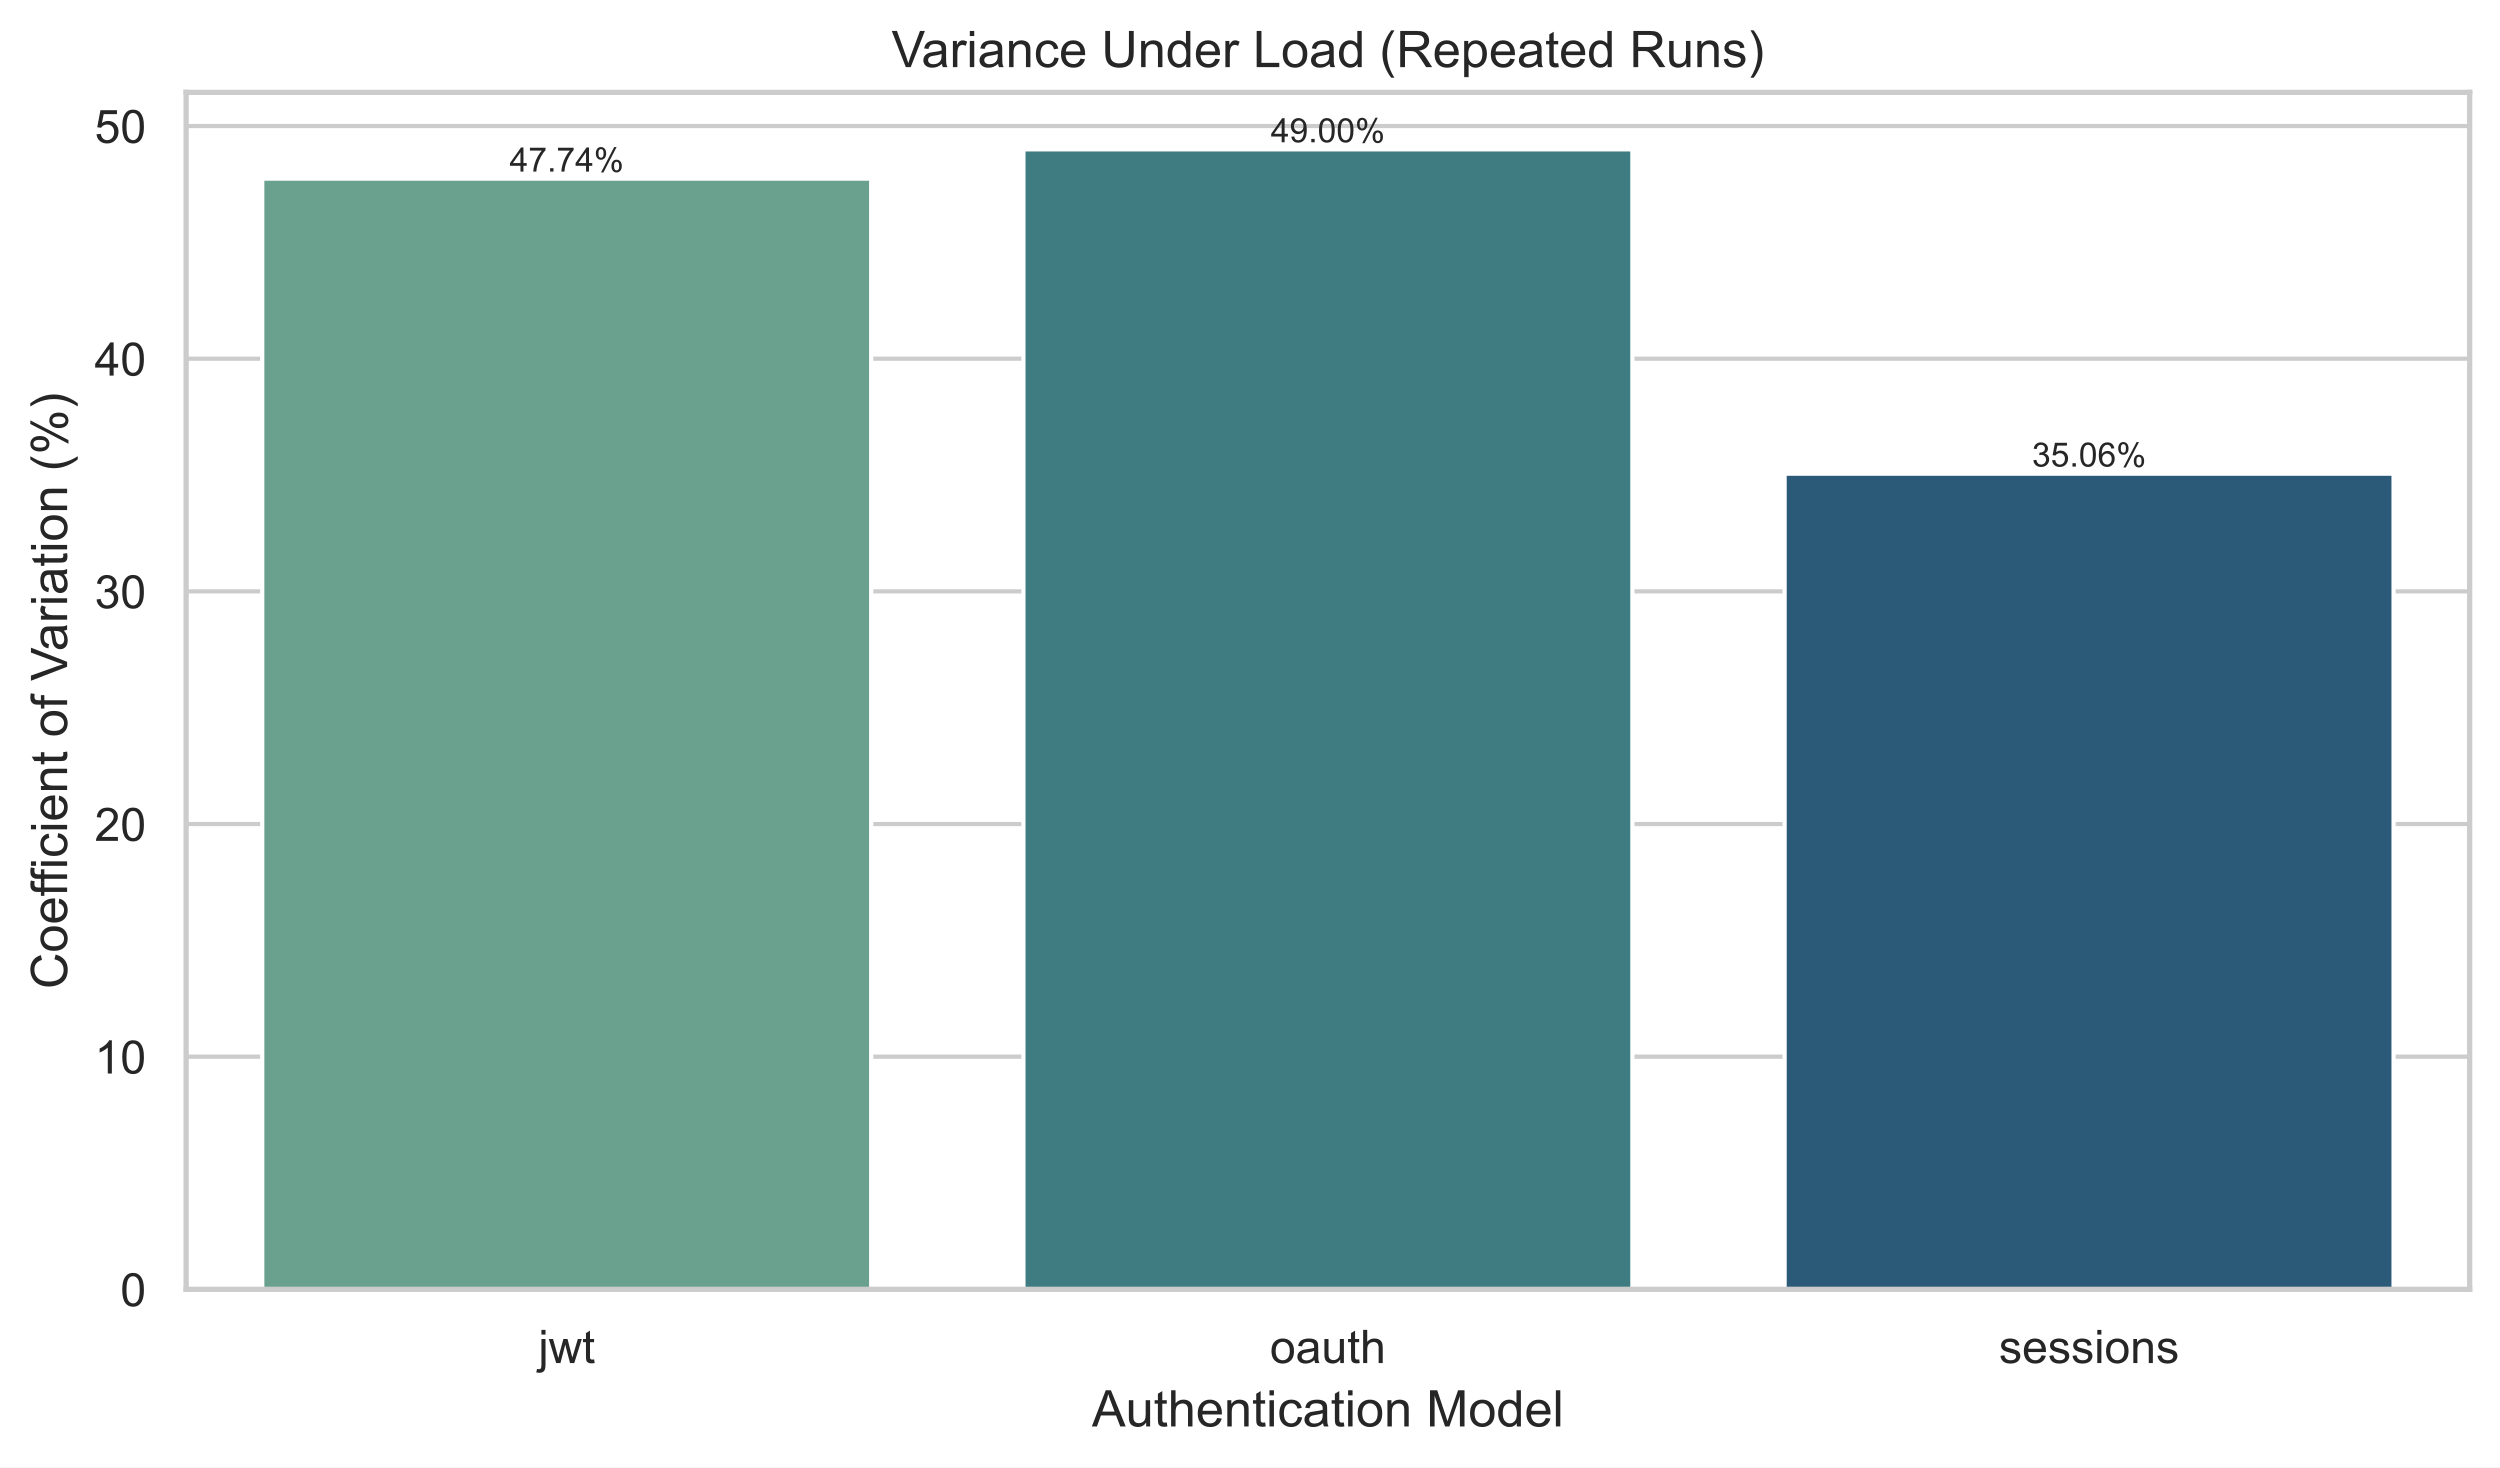
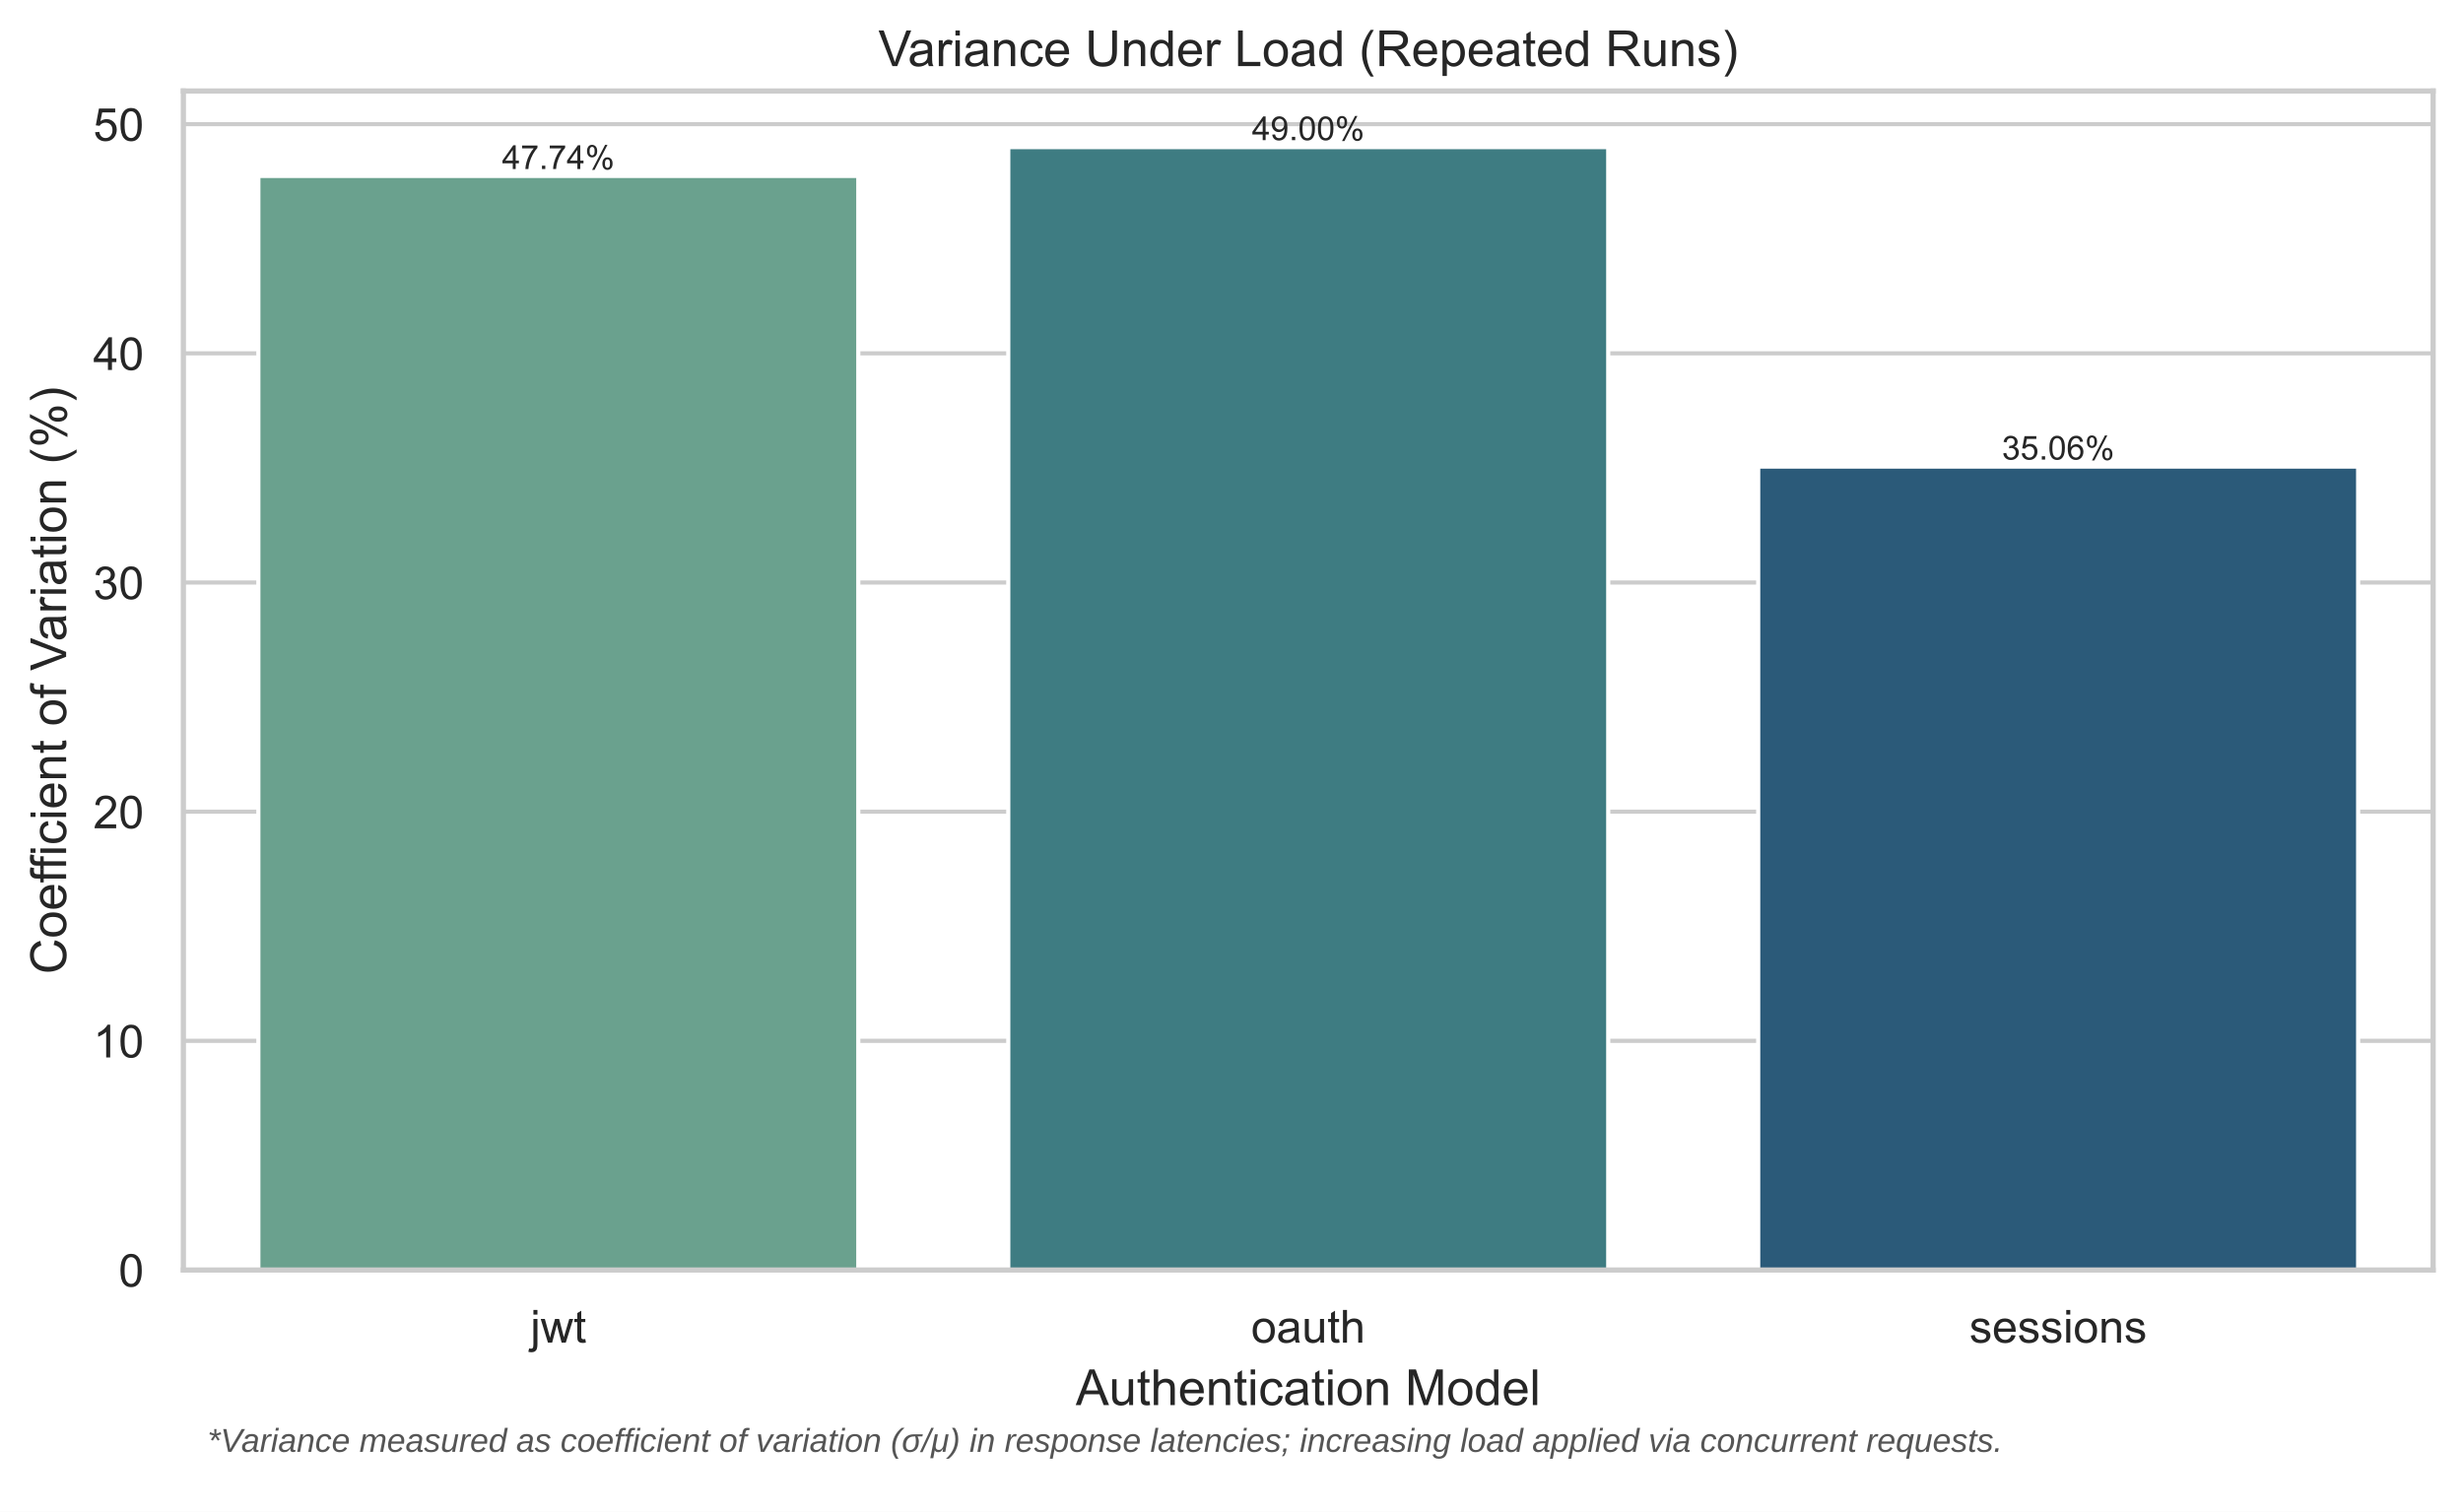
- <svg xmlns="http://www.w3.org/2000/svg" xmlns:xlink="http://www.w3.org/1999/xlink" width="593.64pt" height="348.441pt" viewBox="0 0 593.64 348.441" version="1.1">
+ <svg xmlns="http://www.w3.org/2000/svg" xmlns:xlink="http://www.w3.org/1999/xlink" width="593.64pt" height="364.441pt" viewBox="0 0 593.64 364.441" version="1.1">
  <defs>
    <style type="text/css">*{stroke-linejoin: round; stroke-linecap: butt}</style>
  </defs>
  <g id="figure_1">
    <g id="patch_1">
-       <path d="M 0 348.441  L 593.64 348.441  L 593.64 0  L 0 0  z " style="fill: #ffffff" />
+       <path d="M 0 364.441  L 593.64 364.441  L 593.64 0  L 0 0  z " style="fill: #ffffff" />
    </g>
    <g id="axes_1">
      <g id="patch_2">
        <path d="M 44.196 306.156  L 586.44 306.156  L 586.44 21.936  L 44.196 21.936  z " style="fill: #ffffff" />
      </g>
      <g id="matplotlib.axis_1">
        <g id="xtick_1">
          <g id="text_1">
            <g style="fill: #262626" transform="translate(127.8479 323.6646) scale(0.11 -0.11)">
              <defs>
                <path id="ArialMT-4d" d="M 419 3928  L 419 4581  L 981 4581  L 981 3928  L 419 3928  z M -294 -1288  L -188 -809  Q -19 -853 78 -853  Q 250 -853 334 -739  Q 419 -625 419 -169  L 419 3319  L 981 3319  L 981 -181  Q 981 -794 822 -1034  Q 619 -1347 147 -1347  Q -81 -1347 -294 -1288  z " transform="scale(0.015625)" />
                <path id="ArialMT-5a" d="M 1034 0  L 19 3319  L 600 3319  L 1128 1403  L 1325 691  Q 1338 744 1497 1375  L 2025 3319  L 2603 3319  L 3100 1394  L 3266 759  L 3456 1400  L 4025 3319  L 4572 3319  L 3534 0  L 2950 0  L 2422 1988  L 2294 2553  L 1622 0  L 1034 0  z " transform="scale(0.015625)" />
                <path id="ArialMT-57" d="M 1650 503  L 1731 6  Q 1494 -44 1306 -44  Q 1000 -44 831 53  Q 663 150 594 308  Q 525 466 525 972  L 525 2881  L 113 2881  L 113 3319  L 525 3319  L 525 4141  L 1084 4478  L 1084 3319  L 1650 3319  L 1650 2881  L 1084 2881  L 1084 941  Q 1084 700 1114 631  Q 1144 563 1211 522  Q 1278 481 1403 481  Q 1497 481 1650 503  z " transform="scale(0.015625)" />
              </defs>
              <use xlink:href="#ArialMT-4d" />
              <use xlink:href="#ArialMT-5a" transform="translate(22.21875 0)" />
              <use xlink:href="#ArialMT-57" transform="translate(94.4375 0)" />
            </g>
          </g>
        </g>
        <g id="xtick_2">
          <g id="text_2">
            <g style="fill: #262626" transform="translate(301.5558 323.6646) scale(0.11 -0.11)">
              <defs>
                <path id="ArialMT-52" d="M 213 1659  Q 213 2581 725 3025  Q 1153 3394 1769 3394  Q 2453 3394 2887 2945  Q 3322 2497 3322 1706  Q 3322 1066 3130 698  Q 2938 331 2570 128  Q 2203 -75 1769 -75  Q 1072 -75 642 372  Q 213 819 213 1659  z M 791 1659  Q 791 1022 1069 705  Q 1347 388 1769 388  Q 2188 388 2466 706  Q 2744 1025 2744 1678  Q 2744 2294 2464 2611  Q 2184 2928 1769 2928  Q 1347 2928 1069 2612  Q 791 2297 791 1659  z " transform="scale(0.015625)" />
                <path id="ArialMT-44" d="M 2588 409  Q 2275 144 1986 34  Q 1697 -75 1366 -75  Q 819 -75 525 192  Q 231 459 231 875  Q 231 1119 342 1320  Q 453 1522 633 1644  Q 813 1766 1038 1828  Q 1203 1872 1538 1913  Q 2219 1994 2541 2106  Q 2544 2222 2544 2253  Q 2544 2597 2384 2738  Q 2169 2928 1744 2928  Q 1347 2928 1158 2789  Q 969 2650 878 2297  L 328 2372  Q 403 2725 575 2942  Q 747 3159 1072 3276  Q 1397 3394 1825 3394  Q 2250 3394 2515 3294  Q 2781 3194 2906 3042  Q 3031 2891 3081 2659  Q 3109 2516 3109 2141  L 3109 1391  Q 3109 606 3145 398  Q 3181 191 3288 0  L 2700 0  Q 2613 175 2588 409  z M 2541 1666  Q 2234 1541 1622 1453  Q 1275 1403 1131 1340  Q 988 1278 909 1158  Q 831 1038 831 891  Q 831 666 1001 516  Q 1172 366 1500 366  Q 1825 366 2078 508  Q 2331 650 2450 897  Q 2541 1088 2541 1459  L 2541 1666  z " transform="scale(0.015625)" />
                <path id="ArialMT-58" d="M 2597 0  L 2597 488  Q 2209 -75 1544 -75  Q 1250 -75 995 37  Q 741 150 617 320  Q 494 491 444 738  Q 409 903 409 1263  L 409 3319  L 972 3319  L 972 1478  Q 972 1038 1006 884  Q 1059 663 1231 536  Q 1403 409 1656 409  Q 1909 409 2131 539  Q 2353 669 2445 892  Q 2538 1116 2538 1541  L 2538 3319  L 3100 3319  L 3100 0  L 2597 0  z " transform="scale(0.015625)" />
                <path id="ArialMT-4b" d="M 422 0  L 422 4581  L 984 4581  L 984 2938  Q 1378 3394 1978 3394  Q 2347 3394 2619 3248  Q 2891 3103 3008 2847  Q 3125 2591 3125 2103  L 3125 0  L 2563 0  L 2563 2103  Q 2563 2525 2380 2717  Q 2197 2909 1863 2909  Q 1613 2909 1392 2779  Q 1172 2650 1078 2428  Q 984 2206 984 1816  L 984 0  L 422 0  z " transform="scale(0.015625)" />
              </defs>
              <use xlink:href="#ArialMT-52" />
              <use xlink:href="#ArialMT-44" transform="translate(55.60938 0)" />
              <use xlink:href="#ArialMT-58" transform="translate(111.2188 0)" />
              <use xlink:href="#ArialMT-57" transform="translate(166.8281 0)" />
              <use xlink:href="#ArialMT-4b" transform="translate(194.6094 0)" />
            </g>
          </g>
        </g>
        <g id="xtick_3">
          <g id="text_3">
            <g style="fill: #262626" transform="translate(474.6682 323.6646) scale(0.11 -0.11)">
              <defs>
                <path id="ArialMT-56" d="M 197 991  L 753 1078  Q 800 744 1014 566  Q 1228 388 1613 388  Q 2000 388 2187 545  Q 2375 703 2375 916  Q 2375 1106 2209 1216  Q 2094 1291 1634 1406  Q 1016 1563 777 1677  Q 538 1791 414 1992  Q 291 2194 291 2438  Q 291 2659 392 2848  Q 494 3038 669 3163  Q 800 3259 1026 3326  Q 1253 3394 1513 3394  Q 1903 3394 2198 3281  Q 2494 3169 2634 2976  Q 2775 2784 2828 2463  L 2278 2388  Q 2241 2644 2061 2787  Q 1881 2931 1553 2931  Q 1166 2931 1000 2803  Q 834 2675 834 2503  Q 834 2394 903 2306  Q 972 2216 1119 2156  Q 1203 2125 1616 2013  Q 2213 1853 2448 1751  Q 2684 1650 2818 1456  Q 2953 1263 2953 975  Q 2953 694 2789 445  Q 2625 197 2315 61  Q 2006 -75 1616 -75  Q 969 -75 630 194  Q 291 463 197 991  z " transform="scale(0.015625)" />
                <path id="ArialMT-48" d="M 2694 1069  L 3275 997  Q 3138 488 2766 206  Q 2394 -75 1816 -75  Q 1088 -75 661 373  Q 234 822 234 1631  Q 234 2469 665 2931  Q 1097 3394 1784 3394  Q 2450 3394 2872 2941  Q 3294 2488 3294 1666  Q 3294 1616 3291 1516  L 816 1516  Q 847 969 1125 678  Q 1403 388 1819 388  Q 2128 388 2347 550  Q 2566 713 2694 1069  z M 847 1978  L 2700 1978  Q 2663 2397 2488 2606  Q 2219 2931 1791 2931  Q 1403 2931 1139 2672  Q 875 2413 847 1978  z " transform="scale(0.015625)" />
                <path id="ArialMT-4c" d="M 425 3934  L 425 4581  L 988 4581  L 988 3934  L 425 3934  z M 425 0  L 425 3319  L 988 3319  L 988 0  L 425 0  z " transform="scale(0.015625)" />
                <path id="ArialMT-51" d="M 422 0  L 422 3319  L 928 3319  L 928 2847  Q 1294 3394 1984 3394  Q 2284 3394 2536 3286  Q 2788 3178 2913 3003  Q 3038 2828 3088 2588  Q 3119 2431 3119 2041  L 3119 0  L 2556 0  L 2556 2019  Q 2556 2363 2490 2533  Q 2425 2703 2258 2804  Q 2091 2906 1866 2906  Q 1506 2906 1245 2678  Q 984 2450 984 1813  L 984 0  L 422 0  z " transform="scale(0.015625)" />
              </defs>
              <use xlink:href="#ArialMT-56" />
              <use xlink:href="#ArialMT-48" transform="translate(50 0)" />
              <use xlink:href="#ArialMT-56" transform="translate(105.6094 0)" />
              <use xlink:href="#ArialMT-56" transform="translate(155.6094 0)" />
              <use xlink:href="#ArialMT-4c" transform="translate(205.6094 0)" />
              <use xlink:href="#ArialMT-52" transform="translate(227.8281 0)" />
              <use xlink:href="#ArialMT-51" transform="translate(283.4375 0)" />
              <use xlink:href="#ArialMT-56" transform="translate(339.0469 0)" />
            </g>
          </g>
        </g>
        <g id="text_4">
          <g style="fill: #262626" transform="translate(259.2854 338.7161) scale(0.12 -0.12)">
            <defs>
              <path id="ArialMT-24" d="M -9 0  L 1750 4581  L 2403 4581  L 4278 0  L 3588 0  L 3053 1388  L 1138 1388  L 634 0  L -9 0  z M 1313 1881  L 2866 1881  L 2388 3150  Q 2169 3728 2063 4100  Q 1975 3659 1816 3225  L 1313 1881  z " transform="scale(0.015625)" />
              <path id="ArialMT-46" d="M 2588 1216  L 3141 1144  Q 3050 572 2676 248  Q 2303 -75 1759 -75  Q 1078 -75 664 370  Q 250 816 250 1647  Q 250 2184 428 2587  Q 606 2991 970 3192  Q 1334 3394 1763 3394  Q 2303 3394 2647 3120  Q 2991 2847 3088 2344  L 2541 2259  Q 2463 2594 2264 2762  Q 2066 2931 1784 2931  Q 1359 2931 1093 2626  Q 828 2322 828 1663  Q 828 994 1084 691  Q 1341 388 1753 388  Q 2084 388 2306 591  Q 2528 794 2588 1216  z " transform="scale(0.015625)" />
              <path id="ArialMT-3" transform="scale(0.015625)" />
              <path id="ArialMT-30" d="M 475 0  L 475 4581  L 1388 4581  L 2472 1338  Q 2622 884 2691 659  Q 2769 909 2934 1394  L 4031 4581  L 4847 4581  L 4847 0  L 4263 0  L 4263 3834  L 2931 0  L 2384 0  L 1059 3900  L 1059 0  L 475 0  z " transform="scale(0.015625)" />
              <path id="ArialMT-47" d="M 2575 0  L 2575 419  Q 2259 -75 1647 -75  Q 1250 -75 917 144  Q 584 363 401 755  Q 219 1147 219 1656  Q 219 2153 384 2558  Q 550 2963 881 3178  Q 1213 3394 1622 3394  Q 1922 3394 2156 3267  Q 2391 3141 2538 2938  L 2538 4581  L 3097 4581  L 3097 0  L 2575 0  z M 797 1656  Q 797 1019 1065 703  Q 1334 388 1700 388  Q 2069 388 2326 689  Q 2584 991 2584 1609  Q 2584 2291 2321 2609  Q 2059 2928 1675 2928  Q 1300 2928 1048 2622  Q 797 2316 797 1656  z " transform="scale(0.015625)" />
              <path id="ArialMT-4f" d="M 409 0  L 409 4581  L 972 4581  L 972 0  L 409 0  z " transform="scale(0.015625)" />
            </defs>
            <use xlink:href="#ArialMT-24" />
            <use xlink:href="#ArialMT-58" transform="translate(66.70312 0)" />
            <use xlink:href="#ArialMT-57" transform="translate(122.3125 0)" />
            <use xlink:href="#ArialMT-4b" transform="translate(150.0938 0)" />
            <use xlink:href="#ArialMT-48" transform="translate(205.7031 0)" />
            <use xlink:href="#ArialMT-51" transform="translate(261.3125 0)" />
            <use xlink:href="#ArialMT-57" transform="translate(316.9219 0)" />
            <use xlink:href="#ArialMT-4c" transform="translate(344.7031 0)" />
            <use xlink:href="#ArialMT-46" transform="translate(366.9219 0)" />
            <use xlink:href="#ArialMT-44" transform="translate(416.9219 0)" />
            <use xlink:href="#ArialMT-57" transform="translate(472.5312 0)" />
            <use xlink:href="#ArialMT-4c" transform="translate(500.3125 0)" />
            <use xlink:href="#ArialMT-52" transform="translate(522.5312 0)" />
            <use xlink:href="#ArialMT-51" transform="translate(578.1406 0)" />
            <use xlink:href="#ArialMT-3" transform="translate(633.75 0)" />
            <use xlink:href="#ArialMT-30" transform="translate(661.5312 0)" />
            <use xlink:href="#ArialMT-52" transform="translate(744.8281 0)" />
            <use xlink:href="#ArialMT-47" transform="translate(800.4375 0)" />
            <use xlink:href="#ArialMT-48" transform="translate(856.0469 0)" />
            <use xlink:href="#ArialMT-4f" transform="translate(911.6562 0)" />
          </g>
        </g>
      </g>
      <g id="matplotlib.axis_2">
        <g id="ytick_1">
          <g id="line2d_1">
            <path d="M 44.196 306.156  L 586.44 306.156  " clip-path="url(#p87ef16be86)" style="fill: none; stroke: #cccccc; stroke-linecap: round" />
          </g>
          <g id="text_5">
            <g style="fill: #262626" transform="translate(28.57898 310.1604) scale(0.11 -0.11)">
              <defs>
                <path id="ArialMT-13" d="M 266 2259  Q 266 3072 433 3567  Q 600 4063 929 4331  Q 1259 4600 1759 4600  Q 2128 4600 2406 4451  Q 2684 4303 2865 4023  Q 3047 3744 3150 3342  Q 3253 2941 3253 2259  Q 3253 1453 3087 958  Q 2922 463 2592 192  Q 2263 -78 1759 -78  Q 1097 -78 719 397  Q 266 969 266 2259  z M 844 2259  Q 844 1131 1108 757  Q 1372 384 1759 384  Q 2147 384 2411 759  Q 2675 1134 2675 2259  Q 2675 3391 2411 3762  Q 2147 4134 1753 4134  Q 1366 4134 1134 3806  Q 844 3388 844 2259  z " transform="scale(0.015625)" />
              </defs>
              <use xlink:href="#ArialMT-13" />
            </g>
          </g>
        </g>
        <g id="ytick_2">
          <g id="line2d_2">
            <path d="M 44.196 250.912  L 586.44 250.912  " clip-path="url(#p87ef16be86)" style="fill: none; stroke: #cccccc; stroke-linecap: round" />
          </g>
          <g id="text_6">
            <g style="fill: #262626" transform="translate(22.46195 254.9158) scale(0.11 -0.11)">
              <defs>
                <path id="ArialMT-14" d="M 2384 0  L 1822 0  L 1822 3584  Q 1619 3391 1289 3197  Q 959 3003 697 2906  L 697 3450  Q 1169 3672 1522 3987  Q 1875 4303 2022 4600  L 2384 4600  L 2384 0  z " transform="scale(0.015625)" />
              </defs>
              <use xlink:href="#ArialMT-14" />
              <use xlink:href="#ArialMT-13" transform="translate(55.60938 0)" />
            </g>
          </g>
        </g>
        <g id="ytick_3">
          <g id="line2d_3">
            <path d="M 44.196 195.667  L 586.44 195.667  " clip-path="url(#p87ef16be86)" style="fill: none; stroke: #cccccc; stroke-linecap: round" />
          </g>
          <g id="text_7">
            <g style="fill: #262626" transform="translate(22.46195 199.6712) scale(0.11 -0.11)">
              <defs>
                <path id="ArialMT-15" d="M 3222 541  L 3222 0  L 194 0  Q 188 203 259 391  Q 375 700 629 1000  Q 884 1300 1366 1694  Q 2113 2306 2375 2664  Q 2638 3022 2638 3341  Q 2638 3675 2398 3904  Q 2159 4134 1775 4134  Q 1369 4134 1125 3890  Q 881 3647 878 3216  L 300 3275  Q 359 3922 746 4261  Q 1134 4600 1788 4600  Q 2447 4600 2831 4234  Q 3216 3869 3216 3328  Q 3216 3053 3103 2787  Q 2991 2522 2730 2228  Q 2469 1934 1863 1422  Q 1356 997 1212 845  Q 1069 694 975 541  L 3222 541  z " transform="scale(0.015625)" />
              </defs>
              <use xlink:href="#ArialMT-15" />
              <use xlink:href="#ArialMT-13" transform="translate(55.60938 0)" />
            </g>
          </g>
        </g>
        <g id="ytick_4">
          <g id="line2d_4">
            <path d="M 44.196 140.422  L 586.44 140.422  " clip-path="url(#p87ef16be86)" style="fill: none; stroke: #cccccc; stroke-linecap: round" />
          </g>
          <g id="text_8">
            <g style="fill: #262626" transform="translate(22.46195 144.4265) scale(0.11 -0.11)">
              <defs>
                <path id="ArialMT-16" d="M 269 1209  L 831 1284  Q 928 806 1161 595  Q 1394 384 1728 384  Q 2125 384 2398 659  Q 2672 934 2672 1341  Q 2672 1728 2419 1979  Q 2166 2231 1775 2231  Q 1616 2231 1378 2169  L 1441 2663  Q 1497 2656 1531 2656  Q 1891 2656 2178 2843  Q 2466 3031 2466 3422  Q 2466 3731 2256 3934  Q 2047 4138 1716 4138  Q 1388 4138 1169 3931  Q 950 3725 888 3313  L 325 3413  Q 428 3978 793 4289  Q 1159 4600 1703 4600  Q 2078 4600 2393 4439  Q 2709 4278 2876 4000  Q 3044 3722 3044 3409  Q 3044 3113 2884 2869  Q 2725 2625 2413 2481  Q 2819 2388 3044 2092  Q 3269 1797 3269 1353  Q 3269 753 2831 336  Q 2394 -81 1725 -81  Q 1122 -81 723 278  Q 325 638 269 1209  z " transform="scale(0.015625)" />
              </defs>
              <use xlink:href="#ArialMT-16" />
              <use xlink:href="#ArialMT-13" transform="translate(55.60938 0)" />
            </g>
          </g>
        </g>
        <g id="ytick_5">
          <g id="line2d_5">
            <path d="M 44.196 85.178  L 586.44 85.178  " clip-path="url(#p87ef16be86)" style="fill: none; stroke: #cccccc; stroke-linecap: round" />
          </g>
          <g id="text_9">
            <g style="fill: #262626" transform="translate(22.46195 89.18188) scale(0.11 -0.11)">
              <defs>
                <path id="ArialMT-17" d="M 2069 0  L 2069 1097  L 81 1097  L 81 1613  L 2172 4581  L 2631 4581  L 2631 1613  L 3250 1613  L 3250 1097  L 2631 1097  L 2631 0  L 2069 0  z M 2069 1613  L 2069 3678  L 634 1613  L 2069 1613  z " transform="scale(0.015625)" />
              </defs>
              <use xlink:href="#ArialMT-17" />
              <use xlink:href="#ArialMT-13" transform="translate(55.60938 0)" />
            </g>
          </g>
        </g>
        <g id="ytick_6">
          <g id="line2d_6">
            <path d="M 44.196 29.933  L 586.44 29.933  " clip-path="url(#p87ef16be86)" style="fill: none; stroke: #cccccc; stroke-linecap: round" />
          </g>
          <g id="text_10">
            <g style="fill: #262626" transform="translate(22.46195 33.93724) scale(0.11 -0.11)">
              <defs>
                <path id="ArialMT-18" d="M 266 1200  L 856 1250  Q 922 819 1161 601  Q 1400 384 1738 384  Q 2144 384 2425 690  Q 2706 997 2706 1503  Q 2706 1984 2436 2262  Q 2166 2541 1728 2541  Q 1456 2541 1237 2417  Q 1019 2294 894 2097  L 366 2166  L 809 4519  L 3088 4519  L 3088 3981  L 1259 3981  L 1013 2750  Q 1425 3038 1878 3038  Q 2478 3038 2890 2622  Q 3303 2206 3303 1553  Q 3303 931 2941 478  Q 2500 -78 1738 -78  Q 1113 -78 717 272  Q 322 622 266 1200  z " transform="scale(0.015625)" />
              </defs>
              <use xlink:href="#ArialMT-18" />
              <use xlink:href="#ArialMT-13" transform="translate(55.60938 0)" />
            </g>
          </g>
        </g>
        <g id="text_11">
          <g style="fill: #262626" transform="translate(15.93633 234.8529) rotate(-90) scale(0.12 -0.12)">
            <defs>
              <path id="ArialMT-26" d="M 3763 1606  L 4369 1453  Q 4178 706 3683 314  Q 3188 -78 2472 -78  Q 1731 -78 1267 223  Q 803 525 561 1097  Q 319 1669 319 2325  Q 319 3041 592 3573  Q 866 4106 1370 4382  Q 1875 4659 2481 4659  Q 3169 4659 3637 4309  Q 4106 3959 4291 3325  L 3694 3184  Q 3534 3684 3231 3912  Q 2928 4141 2469 4141  Q 1941 4141 1586 3887  Q 1231 3634 1087 3207  Q 944 2781 944 2328  Q 944 1744 1114 1308  Q 1284 872 1643 656  Q 2003 441 2422 441  Q 2931 441 3284 734  Q 3638 1028 3763 1606  z " transform="scale(0.015625)" />
              <path id="ArialMT-49" d="M 556 0  L 556 2881  L 59 2881  L 59 3319  L 556 3319  L 556 3672  Q 556 4006 616 4169  Q 697 4388 901 4523  Q 1106 4659 1475 4659  Q 1713 4659 2000 4603  L 1916 4113  Q 1741 4144 1584 4144  Q 1328 4144 1222 4034  Q 1116 3925 1116 3625  L 1116 3319  L 1763 3319  L 1763 2881  L 1116 2881  L 1116 0  L 556 0  z " transform="scale(0.015625)" />
              <path id="ArialMT-39" d="M 1803 0  L 28 4581  L 684 4581  L 1875 1253  Q 2019 853 2116 503  Q 2222 878 2363 1253  L 3600 4581  L 4219 4581  L 2425 0  L 1803 0  z " transform="scale(0.015625)" />
              <path id="ArialMT-55" d="M 416 0  L 416 3319  L 922 3319  L 922 2816  Q 1116 3169 1280 3281  Q 1444 3394 1641 3394  Q 1925 3394 2219 3213  L 2025 2691  Q 1819 2813 1613 2813  Q 1428 2813 1281 2702  Q 1134 2591 1072 2394  Q 978 2094 978 1738  L 978 0  L 416 0  z " transform="scale(0.015625)" />
              <path id="ArialMT-b" d="M 1497 -1347  Q 1031 -759 709 28  Q 388 816 388 1659  Q 388 2403 628 3084  Q 909 3875 1497 4659  L 1900 4659  Q 1522 4009 1400 3731  Q 1209 3300 1100 2831  Q 966 2247 966 1656  Q 966 153 1900 -1347  L 1497 -1347  z " transform="scale(0.015625)" />
              <path id="ArialMT-8" d="M 372 3481  Q 372 3972 619 4315  Q 866 4659 1334 4659  Q 1766 4659 2048 4351  Q 2331 4044 2331 3447  Q 2331 2866 2045 2552  Q 1759 2238 1341 2238  Q 925 2238 648 2547  Q 372 2856 372 3481  z M 1350 4272  Q 1141 4272 1002 4090  Q 863 3909 863 3425  Q 863 2984 1003 2804  Q 1144 2625 1350 2625  Q 1563 2625 1702 2806  Q 1841 2988 1841 3469  Q 1841 3913 1700 4092  Q 1559 4272 1350 4272  z M 1353 -169  L 3859 4659  L 4316 4659  L 1819 -169  L 1353 -169  z M 3334 1075  Q 3334 1569 3581 1911  Q 3828 2253 4300 2253  Q 4731 2253 5014 1945  Q 5297 1638 5297 1041  Q 5297 459 5011 145  Q 4725 -169 4303 -169  Q 3888 -169 3611 142  Q 3334 453 3334 1075  z M 4316 1866  Q 4103 1866 3964 1684  Q 3825 1503 3825 1019  Q 3825 581 3965 400  Q 4106 219 4313 219  Q 4528 219 4667 400  Q 4806 581 4806 1063  Q 4806 1506 4665 1686  Q 4525 1866 4316 1866  z " transform="scale(0.015625)" />
              <path id="ArialMT-c" d="M 791 -1347  L 388 -1347  Q 1322 153 1322 1656  Q 1322 2244 1188 2822  Q 1081 3291 891 3722  Q 769 4003 388 4659  L 791 4659  Q 1378 3875 1659 3084  Q 1900 2403 1900 1659  Q 1900 816 1576 28  Q 1253 -759 791 -1347  z " transform="scale(0.015625)" />
            </defs>
            <use xlink:href="#ArialMT-26" />
            <use xlink:href="#ArialMT-52" transform="translate(72.21875 0)" />
            <use xlink:href="#ArialMT-48" transform="translate(127.8281 0)" />
            <use xlink:href="#ArialMT-49" transform="translate(183.4375 0)" />
            <use xlink:href="#ArialMT-49" transform="translate(209.4062 0)" />
            <use xlink:href="#ArialMT-4c" transform="translate(237.1875 0)" />
            <use xlink:href="#ArialMT-46" transform="translate(259.4062 0)" />
            <use xlink:href="#ArialMT-4c" transform="translate(309.4062 0)" />
            <use xlink:href="#ArialMT-48" transform="translate(331.625 0)" />
            <use xlink:href="#ArialMT-51" transform="translate(387.2344 0)" />
            <use xlink:href="#ArialMT-57" transform="translate(442.8438 0)" />
            <use xlink:href="#ArialMT-3" transform="translate(470.625 0)" />
            <use xlink:href="#ArialMT-52" transform="translate(498.4062 0)" />
            <use xlink:href="#ArialMT-49" transform="translate(554.0156 0)" />
            <use xlink:href="#ArialMT-3" transform="translate(581.7969 0)" />
            <use xlink:href="#ArialMT-39" transform="translate(609.5781 0)" />
            <use xlink:href="#ArialMT-44" transform="translate(668.8594 0)" />
            <use xlink:href="#ArialMT-55" transform="translate(724.4688 0)" />
            <use xlink:href="#ArialMT-4c" transform="translate(757.7656 0)" />
            <use xlink:href="#ArialMT-44" transform="translate(779.9844 0)" />
            <use xlink:href="#ArialMT-57" transform="translate(835.5938 0)" />
            <use xlink:href="#ArialMT-4c" transform="translate(863.375 0)" />
            <use xlink:href="#ArialMT-52" transform="translate(885.5938 0)" />
            <use xlink:href="#ArialMT-51" transform="translate(941.2031 0)" />
            <use xlink:href="#ArialMT-3" transform="translate(996.8125 0)" />
            <use xlink:href="#ArialMT-b" transform="translate(1024.594 0)" />
            <use xlink:href="#ArialMT-8" transform="translate(1057.891 0)" />
            <use xlink:href="#ArialMT-c" transform="translate(1146.812 0)" />
          </g>
        </g>
      </g>
      <g id="patch_3">
        <path d="M 62.271 306.156  L 206.869 306.156  L 206.869 42.424  L 62.271 42.424  z " clip-path="url(#p87ef16be86)" style="fill: #6aa18e; stroke: #ffffff; stroke-linejoin: miter" />
      </g>
      <g id="patch_4">
        <path d="M 243.019 306.156  L 387.617 306.156  L 387.617 35.471  L 243.019 35.471  z " clip-path="url(#p87ef16be86)" style="fill: #3e7c82; stroke: #ffffff; stroke-linejoin: miter" />
      </g>
      <g id="patch_5">
        <path d="M 423.767 306.156  L 568.365 306.156  L 568.365 112.474  L 423.767 112.474  z " clip-path="url(#p87ef16be86)" style="fill: #2b5a79; stroke: #ffffff; stroke-linejoin: miter" />
      </g>
      <g id="line2d_7">
        <path clip-path="url(#p87ef16be86)" style="fill: none; stroke: #424242; stroke-width: 2.25; stroke-linecap: round" />
      </g>
      <g id="line2d_8">
        <path clip-path="url(#p87ef16be86)" style="fill: none; stroke: #424242; stroke-width: 2.25; stroke-linecap: round" />
      </g>
      <g id="line2d_9">
        <path clip-path="url(#p87ef16be86)" style="fill: none; stroke: #424242; stroke-width: 2.25; stroke-linecap: round" />
      </g>
      <g id="patch_6">
        <path d="M 44.196 306.156  L 44.196 21.936  " style="fill: none; stroke: #cccccc; stroke-width: 1.25; stroke-linejoin: miter; stroke-linecap: square" />
      </g>
      <g id="patch_7">
        <path d="M 586.44 306.156  L 586.44 21.936  " style="fill: none; stroke: #cccccc; stroke-width: 1.25; stroke-linejoin: miter; stroke-linecap: square" />
      </g>
      <g id="patch_8">
        <path d="M 44.196 306.156  L 586.44 306.156  " style="fill: none; stroke: #cccccc; stroke-width: 1.25; stroke-linejoin: miter; stroke-linecap: square" />
      </g>
      <g id="patch_9">
        <path d="M 44.196 21.936  L 586.44 21.936  " style="fill: none; stroke: #cccccc; stroke-width: 1.25; stroke-linejoin: miter; stroke-linecap: square" />
      </g>
      <g id="text_12">
        <g style="fill: #262626" transform="translate(121.0043 40.74026) scale(0.08 -0.08)">
          <defs>
            <path id="ArialMT-1a" d="M 303 3981  L 303 4522  L 3269 4522  L 3269 4084  Q 2831 3619 2401 2847  Q 1972 2075 1738 1259  Q 1569 684 1522 0  L 944 0  Q 953 541 1156 1306  Q 1359 2072 1739 2783  Q 2119 3494 2547 3981  L 303 3981  z " transform="scale(0.015625)" />
            <path id="ArialMT-11" d="M 581 0  L 581 641  L 1222 641  L 1222 0  L 581 0  z " transform="scale(0.015625)" />
          </defs>
          <use xlink:href="#ArialMT-17" />
          <use xlink:href="#ArialMT-1a" transform="translate(55.60938 0)" />
          <use xlink:href="#ArialMT-11" transform="translate(111.2188 0)" />
          <use xlink:href="#ArialMT-1a" transform="translate(139 0)" />
          <use xlink:href="#ArialMT-17" transform="translate(194.6094 0)" />
          <use xlink:href="#ArialMT-8" transform="translate(250.2188 0)" />
        </g>
      </g>
      <g id="text_13">
        <g style="fill: #262626" transform="translate(301.7522 33.78702) scale(0.08 -0.08)">
          <defs>
            <path id="ArialMT-1c" d="M 350 1059  L 891 1109  Q 959 728 1153 556  Q 1347 384 1650 384  Q 1909 384 2104 503  Q 2300 622 2425 820  Q 2550 1019 2634 1356  Q 2719 1694 2719 2044  Q 2719 2081 2716 2156  Q 2547 1888 2255 1720  Q 1963 1553 1622 1553  Q 1053 1553 659 1965  Q 266 2378 266 3053  Q 266 3750 677 4175  Q 1088 4600 1706 4600  Q 2153 4600 2523 4359  Q 2894 4119 3086 3673  Q 3278 3228 3278 2384  Q 3278 1506 3087 986  Q 2897 466 2520 194  Q 2144 -78 1638 -78  Q 1100 -78 759 220  Q 419 519 350 1059  z M 2653 3081  Q 2653 3566 2395 3850  Q 2138 4134 1775 4134  Q 1400 4134 1122 3828  Q 844 3522 844 3034  Q 844 2597 1108 2323  Q 1372 2050 1759 2050  Q 2150 2050 2401 2323  Q 2653 2597 2653 3081  z " transform="scale(0.015625)" />
          </defs>
          <use xlink:href="#ArialMT-17" />
          <use xlink:href="#ArialMT-1c" transform="translate(55.60938 0)" />
          <use xlink:href="#ArialMT-11" transform="translate(111.2188 0)" />
          <use xlink:href="#ArialMT-13" transform="translate(139 0)" />
          <use xlink:href="#ArialMT-13" transform="translate(194.6094 0)" />
          <use xlink:href="#ArialMT-8" transform="translate(250.2188 0)" />
        </g>
      </g>
      <g id="text_14">
        <g style="fill: #262626" transform="translate(482.5001 110.7908) scale(0.08 -0.08)">
          <defs>
            <path id="ArialMT-19" d="M 3184 3459  L 2625 3416  Q 2550 3747 2413 3897  Q 2184 4138 1850 4138  Q 1581 4138 1378 3988  Q 1113 3794 959 3422  Q 806 3050 800 2363  Q 1003 2672 1297 2822  Q 1591 2972 1913 2972  Q 2475 2972 2870 2558  Q 3266 2144 3266 1488  Q 3266 1056 3080 686  Q 2894 316 2569 119  Q 2244 -78 1831 -78  Q 1128 -78 684 439  Q 241 956 241 2144  Q 241 3472 731 4075  Q 1159 4600 1884 4600  Q 2425 4600 2770 4297  Q 3116 3994 3184 3459  z M 888 1484  Q 888 1194 1011 928  Q 1134 663 1356 523  Q 1578 384 1822 384  Q 2178 384 2434 671  Q 2691 959 2691 1453  Q 2691 1928 2437 2201  Q 2184 2475 1800 2475  Q 1419 2475 1153 2201  Q 888 1928 888 1484  z " transform="scale(0.015625)" />
          </defs>
          <use xlink:href="#ArialMT-16" />
          <use xlink:href="#ArialMT-18" transform="translate(55.60938 0)" />
          <use xlink:href="#ArialMT-11" transform="translate(111.2188 0)" />
          <use xlink:href="#ArialMT-13" transform="translate(139 0)" />
          <use xlink:href="#ArialMT-19" transform="translate(194.6094 0)" />
          <use xlink:href="#ArialMT-8" transform="translate(250.2188 0)" />
        </g>
      </g>
      <g id="text_15">
        <g style="fill: #262626" transform="translate(211.7082 15.93633) scale(0.12 -0.12)">
          <defs>
            <path id="ArialMT-38" d="M 3500 4581  L 4106 4581  L 4106 1934  Q 4106 1244 3950 837  Q 3794 431 3386 176  Q 2978 -78 2316 -78  Q 1672 -78 1262 144  Q 853 366 678 786  Q 503 1206 503 1934  L 503 4581  L 1109 4581  L 1109 1938  Q 1109 1341 1220 1058  Q 1331 775 1601 622  Q 1872 469 2263 469  Q 2931 469 3215 772  Q 3500 1075 3500 1938  L 3500 4581  z " transform="scale(0.015625)" />
            <path id="ArialMT-2f" d="M 469 0  L 469 4581  L 1075 4581  L 1075 541  L 3331 541  L 3331 0  L 469 0  z " transform="scale(0.015625)" />
            <path id="ArialMT-35" d="M 503 0  L 503 4581  L 2534 4581  Q 3147 4581 3465 4457  Q 3784 4334 3975 4021  Q 4166 3709 4166 3331  Q 4166 2844 3850 2509  Q 3534 2175 2875 2084  Q 3116 1969 3241 1856  Q 3506 1613 3744 1247  L 4541 0  L 3778 0  L 3172 953  Q 2906 1366 2734 1584  Q 2563 1803 2427 1890  Q 2291 1978 2150 2013  Q 2047 2034 1813 2034  L 1109 2034  L 1109 0  L 503 0  z M 1109 2559  L 2413 2559  Q 2828 2559 3062 2645  Q 3297 2731 3419 2920  Q 3541 3109 3541 3331  Q 3541 3656 3305 3865  Q 3069 4075 2559 4075  L 1109 4075  L 1109 2559  z " transform="scale(0.015625)" />
            <path id="ArialMT-53" d="M 422 -1272  L 422 3319  L 934 3319  L 934 2888  Q 1116 3141 1344 3267  Q 1572 3394 1897 3394  Q 2322 3394 2647 3175  Q 2972 2956 3137 2557  Q 3303 2159 3303 1684  Q 3303 1175 3120 767  Q 2938 359 2589 142  Q 2241 -75 1856 -75  Q 1575 -75 1351 44  Q 1128 163 984 344  L 984 -1272  L 422 -1272  z M 931 1641  Q 931 1000 1190 694  Q 1450 388 1819 388  Q 2194 388 2461 705  Q 2728 1022 2728 1688  Q 2728 2322 2467 2637  Q 2206 2953 1844 2953  Q 1484 2953 1207 2617  Q 931 2281 931 1641  z " transform="scale(0.015625)" />
          </defs>
          <use xlink:href="#ArialMT-39" />
          <use xlink:href="#ArialMT-44" transform="translate(59.28125 0)" />
          <use xlink:href="#ArialMT-55" transform="translate(114.8906 0)" />
          <use xlink:href="#ArialMT-4c" transform="translate(148.1875 0)" />
          <use xlink:href="#ArialMT-44" transform="translate(170.4062 0)" />
          <use xlink:href="#ArialMT-51" transform="translate(226.0156 0)" />
          <use xlink:href="#ArialMT-46" transform="translate(281.625 0)" />
          <use xlink:href="#ArialMT-48" transform="translate(331.625 0)" />
          <use xlink:href="#ArialMT-3" transform="translate(387.2344 0)" />
          <use xlink:href="#ArialMT-38" transform="translate(415.0156 0)" />
          <use xlink:href="#ArialMT-51" transform="translate(487.2344 0)" />
          <use xlink:href="#ArialMT-47" transform="translate(542.8438 0)" />
          <use xlink:href="#ArialMT-48" transform="translate(598.4531 0)" />
          <use xlink:href="#ArialMT-55" transform="translate(654.0625 0)" />
          <use xlink:href="#ArialMT-3" transform="translate(687.3594 0)" />
          <use xlink:href="#ArialMT-2f" transform="translate(715.1406 0)" />
          <use xlink:href="#ArialMT-52" transform="translate(770.75 0)" />
          <use xlink:href="#ArialMT-44" transform="translate(826.3594 0)" />
          <use xlink:href="#ArialMT-47" transform="translate(881.9688 0)" />
          <use xlink:href="#ArialMT-3" transform="translate(937.5781 0)" />
          <use xlink:href="#ArialMT-b" transform="translate(965.3594 0)" />
          <use xlink:href="#ArialMT-35" transform="translate(998.6562 0)" />
          <use xlink:href="#ArialMT-48" transform="translate(1070.875 0)" />
          <use xlink:href="#ArialMT-53" transform="translate(1126.484 0)" />
          <use xlink:href="#ArialMT-48" transform="translate(1182.094 0)" />
          <use xlink:href="#ArialMT-44" transform="translate(1237.703 0)" />
          <use xlink:href="#ArialMT-57" transform="translate(1293.312 0)" />
          <use xlink:href="#ArialMT-48" transform="translate(1321.094 0)" />
          <use xlink:href="#ArialMT-47" transform="translate(1376.703 0)" />
          <use xlink:href="#ArialMT-3" transform="translate(1432.312 0)" />
          <use xlink:href="#ArialMT-35" transform="translate(1460.094 0)" />
          <use xlink:href="#ArialMT-58" transform="translate(1532.312 0)" />
          <use xlink:href="#ArialMT-51" transform="translate(1587.922 0)" />
          <use xlink:href="#ArialMT-56" transform="translate(1643.531 0)" />
          <use xlink:href="#ArialMT-c" transform="translate(1693.531 0)" />
        </g>
      </g>
    </g>
  </g>
+   <text x="50" y="350" style="font-size: 8px; fill: #555555; font-family: Arial, sans-serif; font-style: italic">
+     <tspan>*Variance measured as coefficient of variation (σ/μ) in response latencies; increasing load applied via concurrent requests.</tspan>
+   </text>
  <defs>
    <clipPath id="p87ef16be86">
      <rect x="44.196" y="21.936" width="542.244" height="284.22" />
    </clipPath>
  </defs>
</svg>
